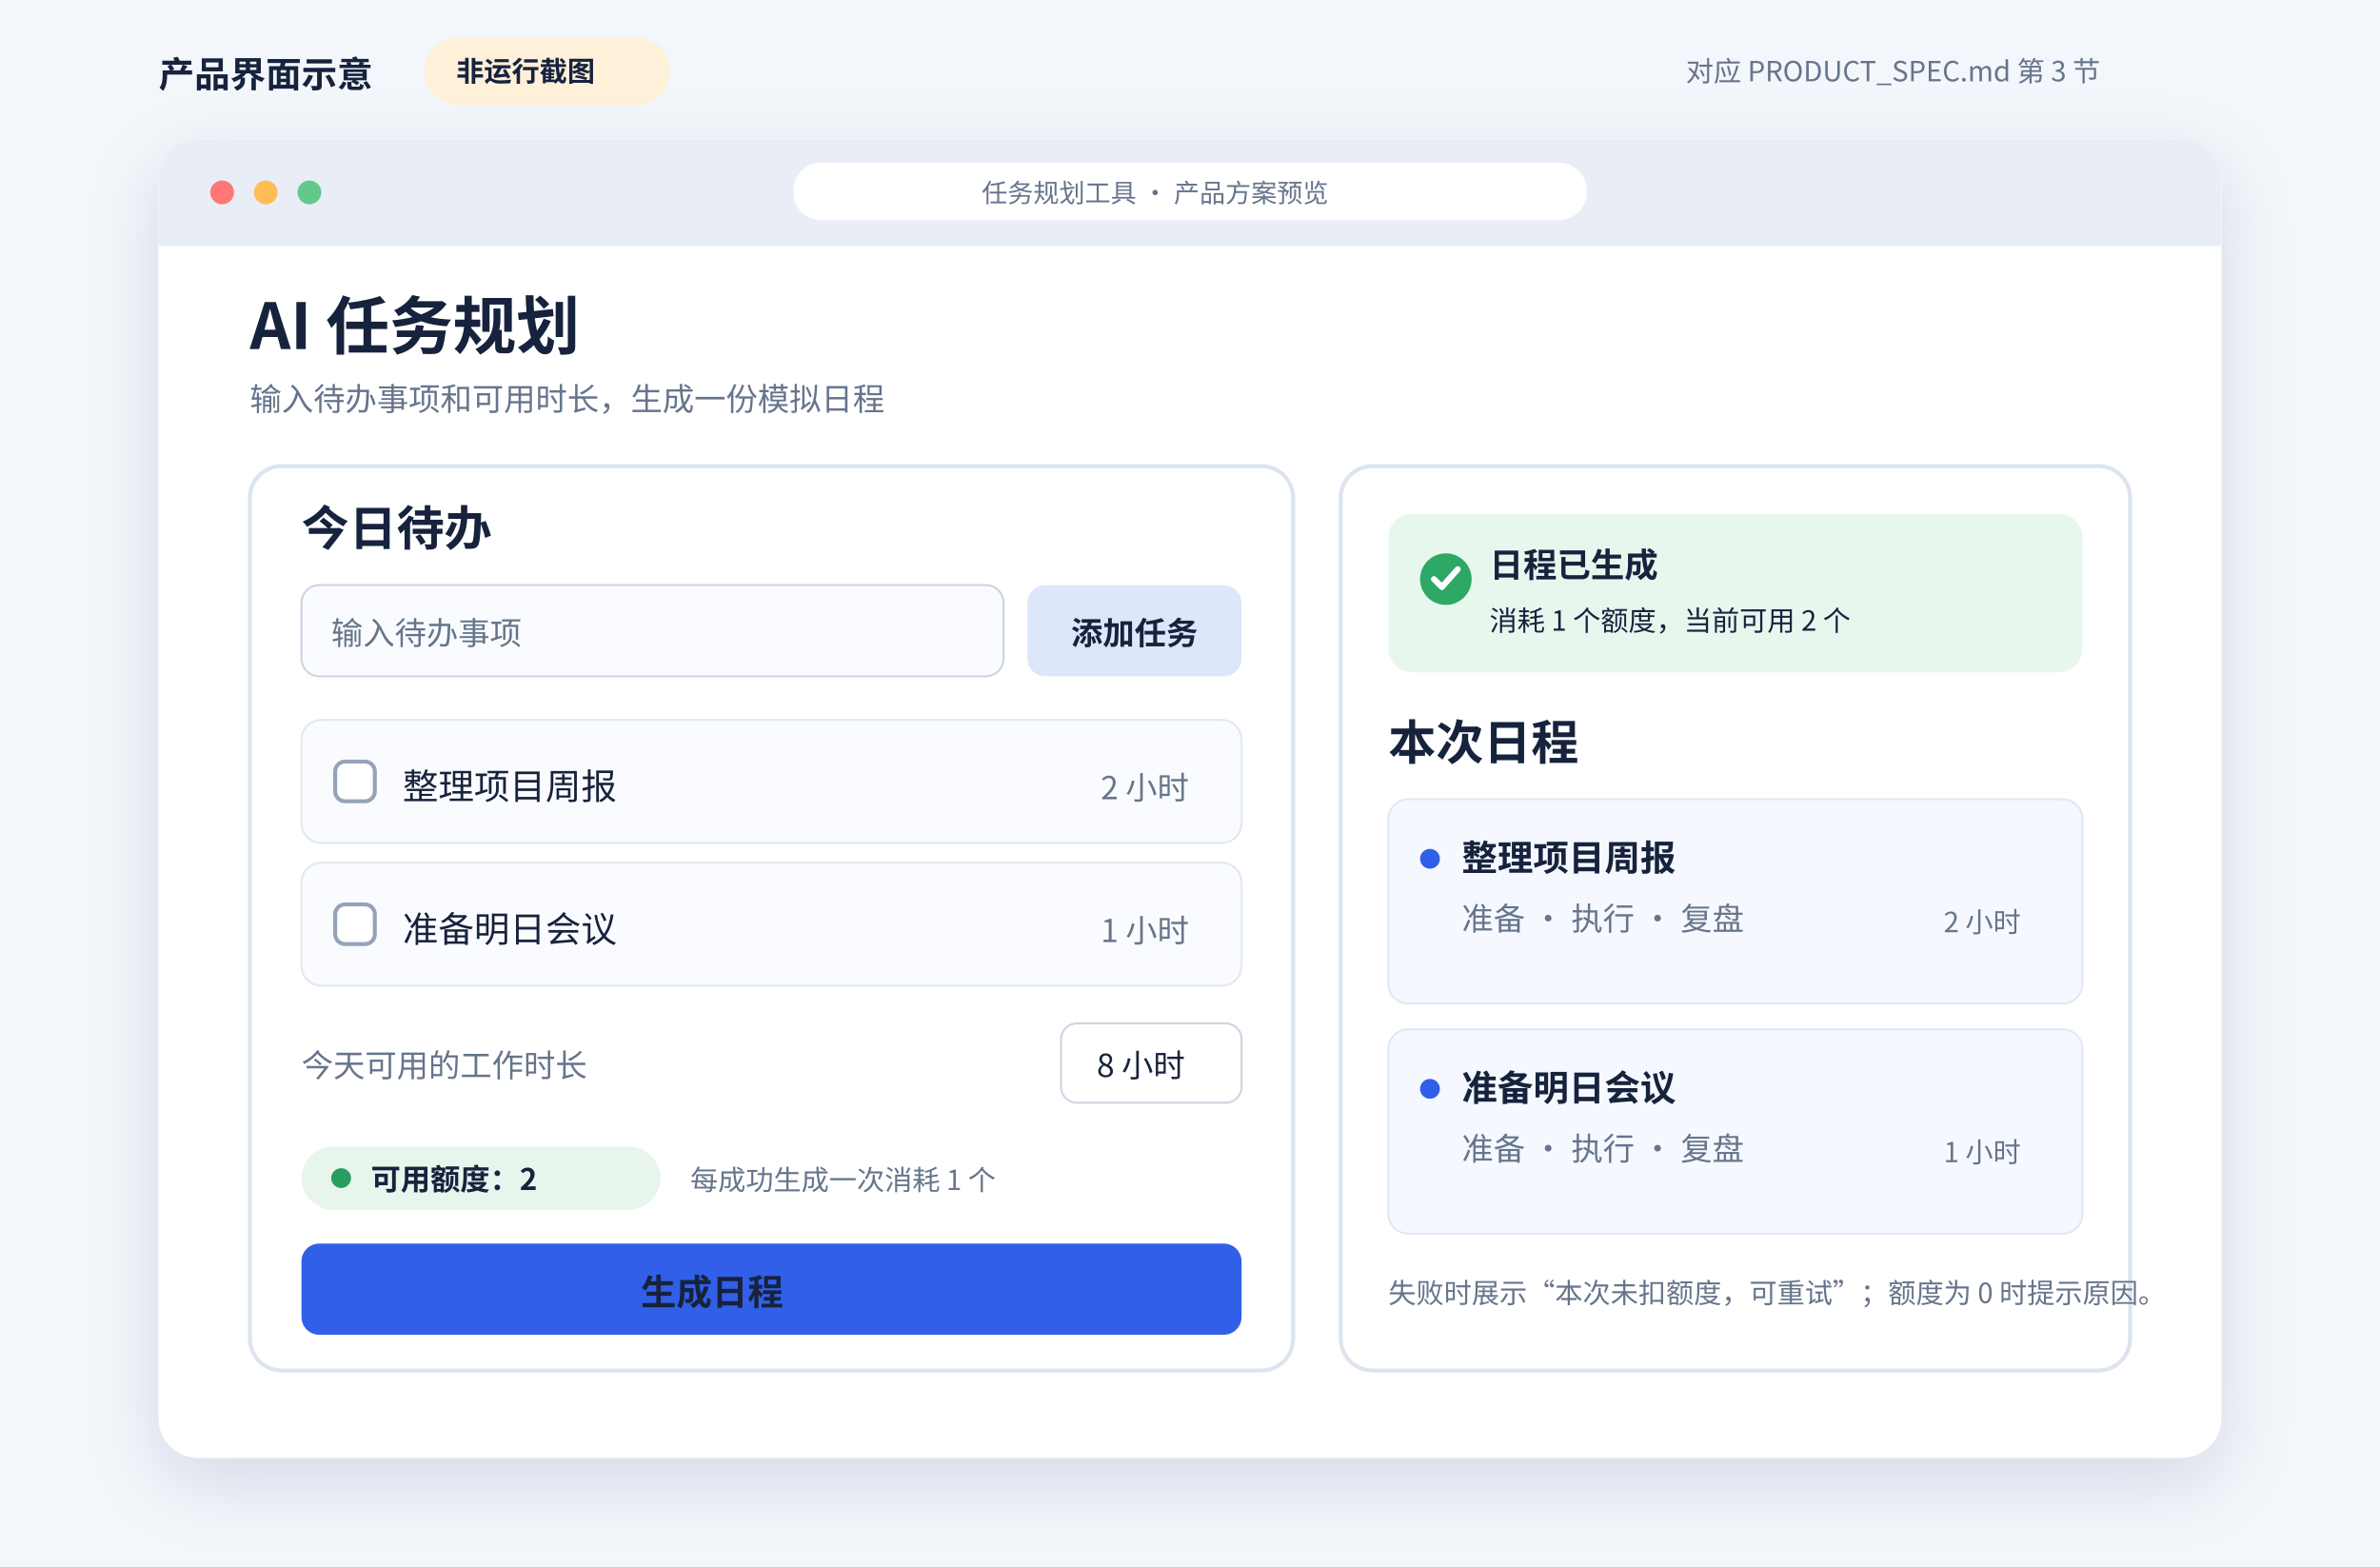
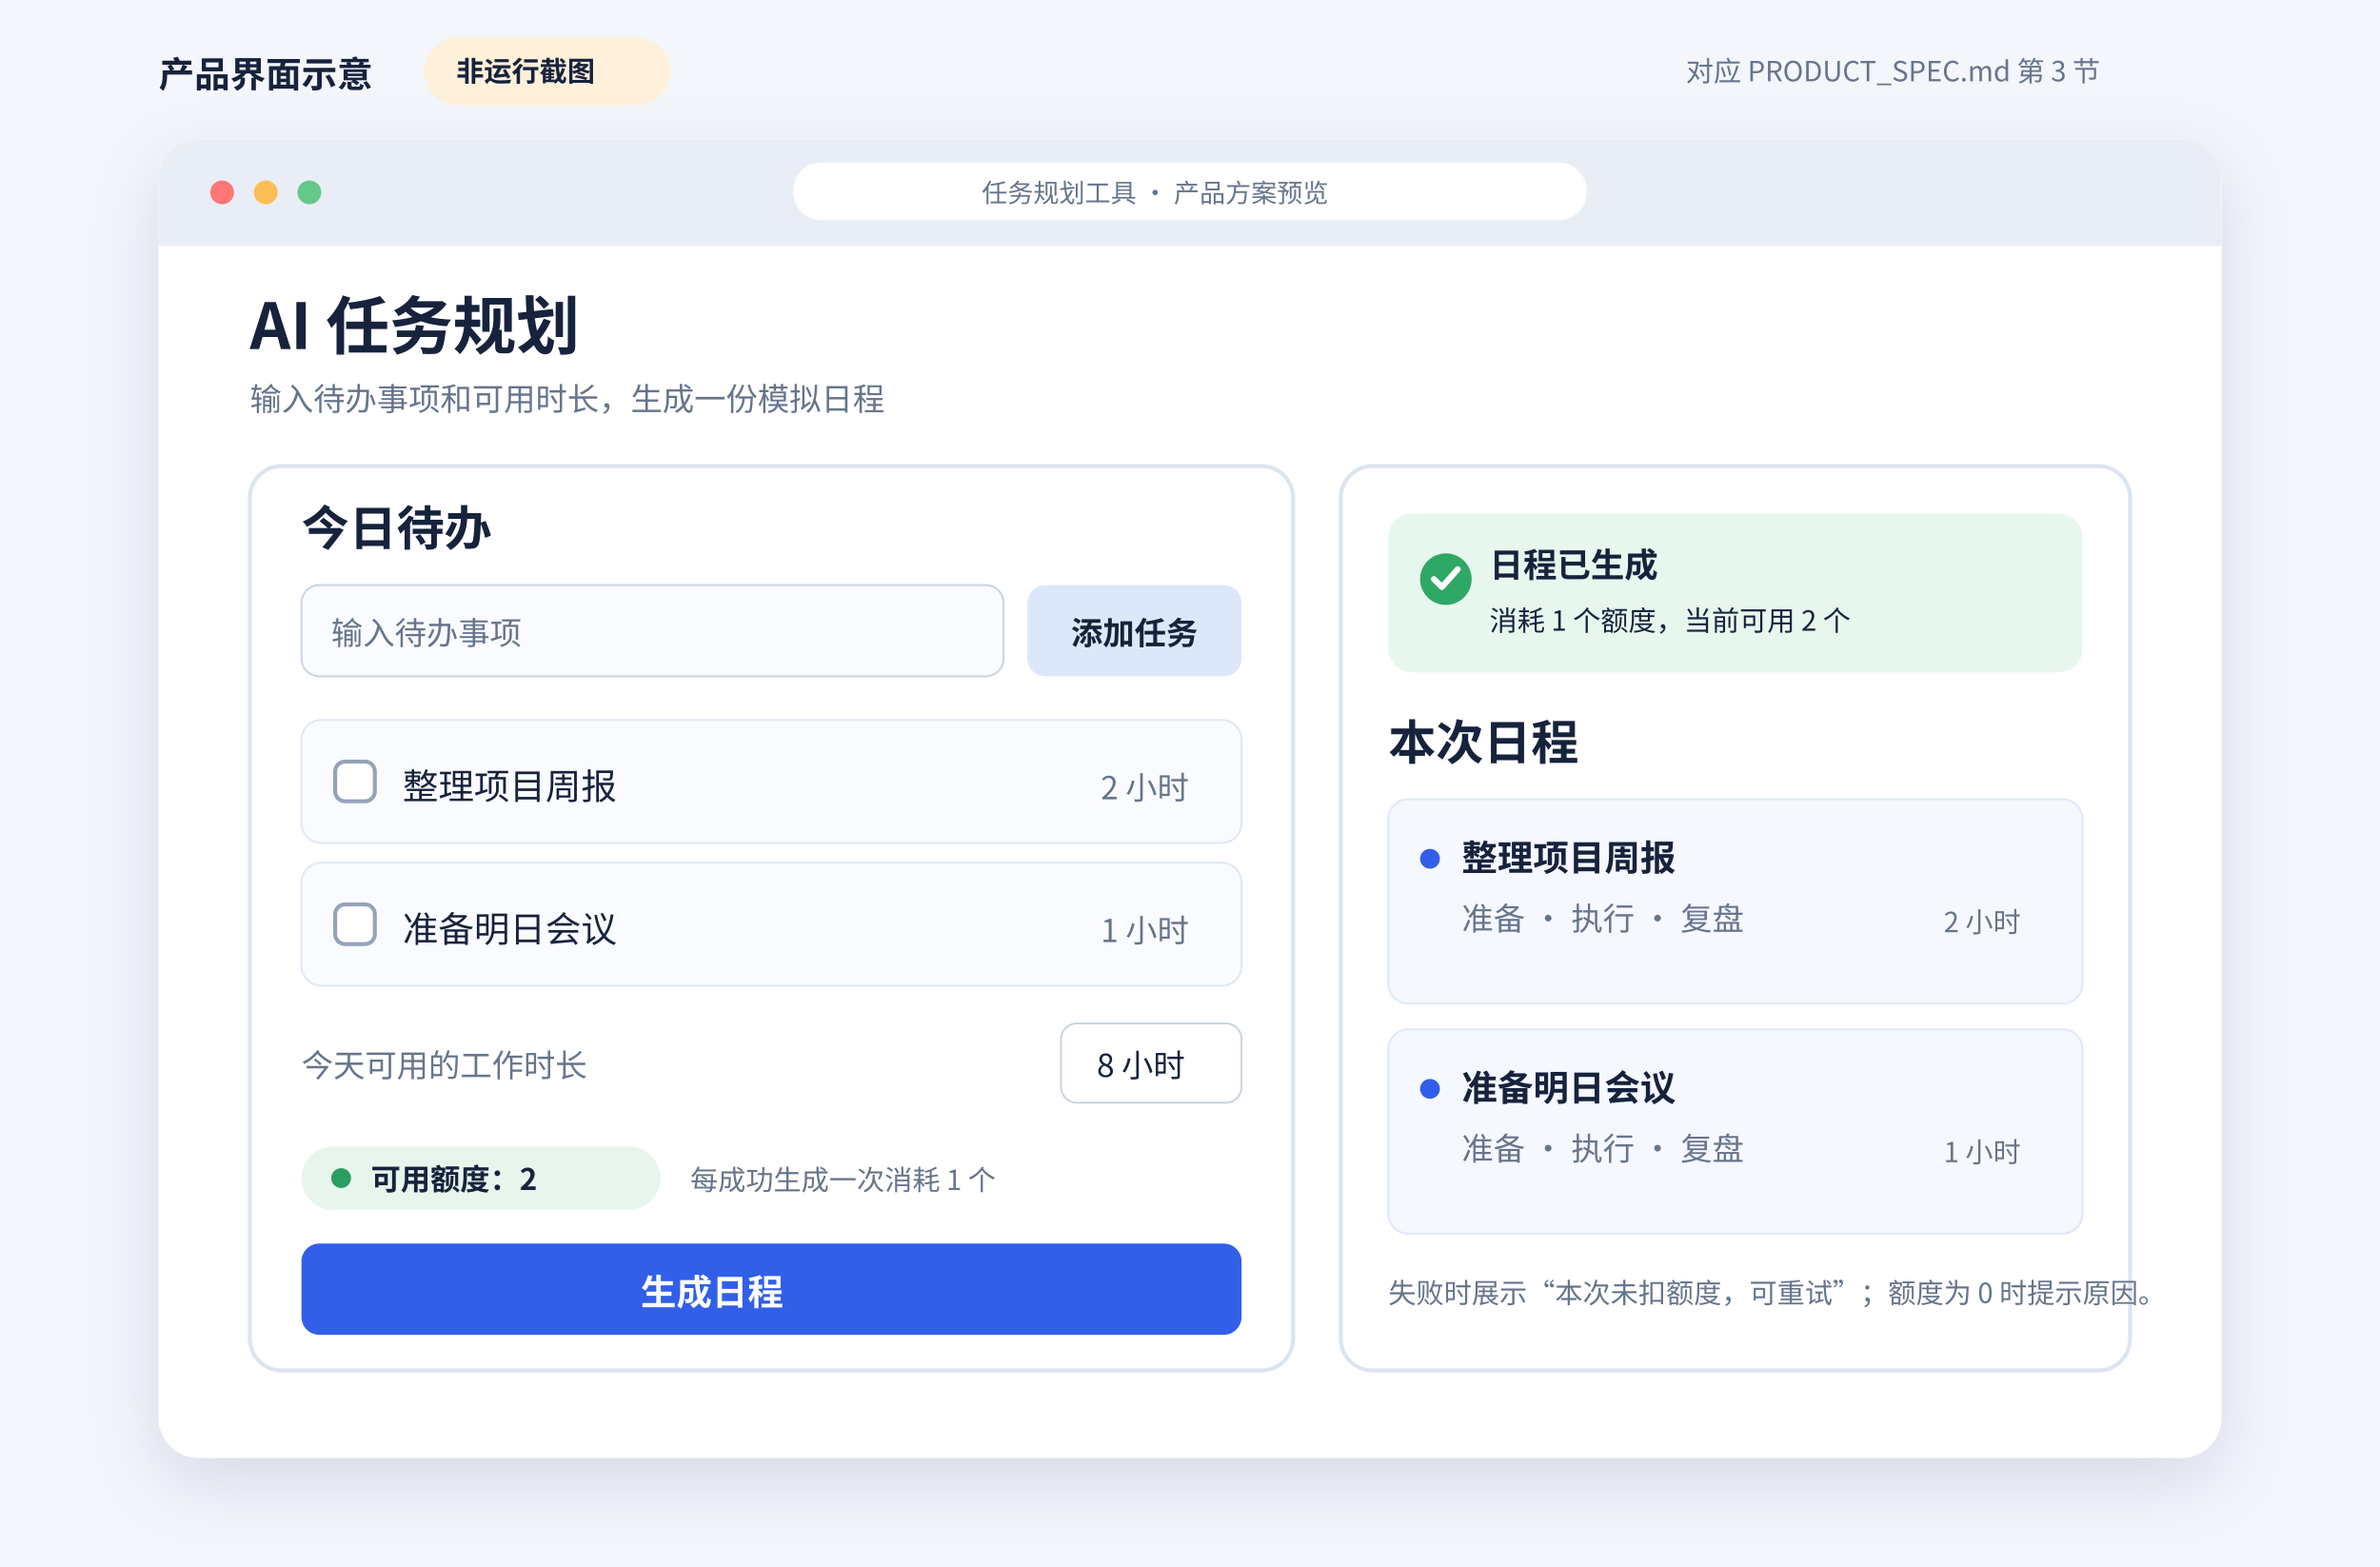
<svg xmlns="http://www.w3.org/2000/svg" width="1200" height="790" viewBox="0 0 1200 790" role="img" aria-labelledby="title desc">
  <defs>
    <filter id="shadow" x="-20%" y="-20%" width="140%" height="150%">
      <feDropShadow dx="0" dy="12" stdDeviation="18" flood-color="#172554" flood-opacity=".12" />
    </filter>
    <style>
      text { font-family: "Microsoft YaHei", "PingFang SC", "Noto Sans CJK SC", sans-serif; fill: #17233d; }
      .muted { fill: #66758c; }
      .tiny { font-size: 14px; }
      .small { font-size: 16px; }
      .body { font-size: 18px; }
      .heading { font-size: 24px; font-weight: 700; }
+       .onblue { fill: #ffffff; }
    </style>
  </defs>
  <rect width="1200" height="790" fill="#f3f6fb" />
  <text x="80" y="44" font-size="18" font-weight="700" fill="#334155">产品界面示意</text>
  <rect x="214" y="19" width="124" height="34" rx="17" fill="#fff0d9" />
  <text x="230" y="41" font-size="14" font-weight="700" fill="#9a5700">非运行截图</text>
  <text x="850" y="41" font-size="14" class="muted">对应 PRODUCT_SPEC.md 第 3 节</text>
  <rect x="80" y="70" width="1040" height="665" rx="20" fill="#ffffff" filter="url(#shadow)" />
  <path d="M100 70h1000a20 20 0 0 1 20 20v34H80V90a20 20 0 0 1 20-20z" fill="#e9eef6" />
  <circle cx="112" cy="97" r="6" fill="#ff7676" />
  <circle cx="134" cy="97" r="6" fill="#ffbd56" />
  <circle cx="156" cy="97" r="6" fill="#64c88a" />
  <rect x="400" y="82" width="400" height="29" rx="14" fill="#ffffff" />
  <text x="495" y="102" font-size="13" class="muted">任务规划工具 · 产品方案预览</text>
  <text x="126" y="176" font-size="32" font-weight="800">AI 任务规划</text>
  <text x="126" y="207" class="small muted">输入待办事项和可用时长，生成一份模拟日程</text>
  <rect x="126" y="235" width="526" height="456" rx="16" fill="#ffffff" stroke="#dce4ef" stroke-width="2" />
  <text x="152" y="275" class="heading">今日待办</text>
  <rect x="152" y="295" width="354" height="46" rx="9" fill="#f9fbfe" stroke="#cbd5e1" />
  <text x="167" y="325" class="small muted">输入待办事项</text>
  <rect x="518" y="295" width="108" height="46" rx="9" fill="#dce8fa" />
  <text x="540" y="325" class="small" font-weight="700">添加任务</text>
  <rect x="152" y="363" width="474" height="62" rx="10" fill="#f9fbfe" stroke="#e1e8f2" />
  <rect x="169" y="384" width="20" height="20" rx="5" fill="#ffffff" stroke="#94a3b8" stroke-width="2" />
  <text x="203" y="403" class="body">整理项目周报</text>
  <text x="555" y="403" class="small muted">2 小时</text>
  <rect x="152" y="435" width="474" height="62" rx="10" fill="#f9fbfe" stroke="#e1e8f2" />
  <rect x="169" y="456" width="20" height="20" rx="5" fill="#ffffff" stroke="#94a3b8" stroke-width="2" />
  <text x="203" y="475" class="body">准备明日会议</text>
  <text x="555" y="475" class="small muted">1 小时</text>
  <text x="152" y="543" class="small muted">今天可用的工作时长</text>
  <rect x="535" y="516" width="91" height="40" rx="8" fill="#ffffff" stroke="#cbd5e1" />
  <text x="553" y="543" class="small">8 小时</text>
  <rect x="152" y="578" width="181" height="32" rx="16" fill="#e7f5ed" />
  <circle cx="172" cy="594" r="5" fill="#2a9d61" />
  <text x="187" y="600" font-size="15" font-weight="700" fill="#176843">可用额度：2</text>
  <text x="348" y="600" font-size="14" class="muted">每成功生成一次消耗 1 个</text>
  <rect x="152" y="627" width="474" height="46" rx="9" fill="#315fe8" />
-   <text x="323" y="658" font-size="18" font-weight="700" fill="#ffffff">生成日程</text>
+   <text x="323" y="658" font-size="18" font-weight="700" class="onblue">生成日程</text>
  <rect x="676" y="235" width="398" height="456" rx="16" fill="#ffffff" stroke="#dce4ef" stroke-width="2" />
  <rect x="700" y="259" width="350" height="80" rx="12" fill="#e8f7ee" />
  <circle cx="729" cy="292" r="13" fill="#2da865" />
  <path d="m723 292 4 4 8-9" fill="none" stroke="#ffffff" stroke-width="3" stroke-linecap="round" stroke-linejoin="round" />
  <text x="751" y="291" font-size="17" font-weight="700" fill="#176843">日程已生成</text>
  <text x="751" y="318" font-size="14" fill="#287953">消耗 1 个额度，当前可用 2 个</text>
  <text x="700" y="383" class="heading">本次日程</text>
  <rect x="700" y="403" width="350" height="103" rx="10" fill="#f5f8fe" stroke="#dfe8f7" />
  <circle cx="721" cy="433" r="5" fill="#315fe8" />
  <text x="737" y="439" class="body" font-weight="700">整理项目周报</text>
  <text x="737" y="469" class="small muted">准备 · 执行 · 复盘</text>
  <text x="980" y="470" class="tiny muted">2 小时</text>
  <rect x="700" y="519" width="350" height="103" rx="10" fill="#f5f8fe" stroke="#dfe8f7" />
  <circle cx="721" cy="549" r="5" fill="#315fe8" />
  <text x="737" y="555" class="body" font-weight="700">准备明日会议</text>
  <text x="737" y="585" class="small muted">准备 · 执行 · 复盘</text>
  <text x="980" y="586" class="tiny muted">1 小时</text>
  <text x="700" y="657" font-size="14" class="muted">失败时展示“本次未扣额度，可重试”；额度为 0 时提示原因。</text>
</svg>
